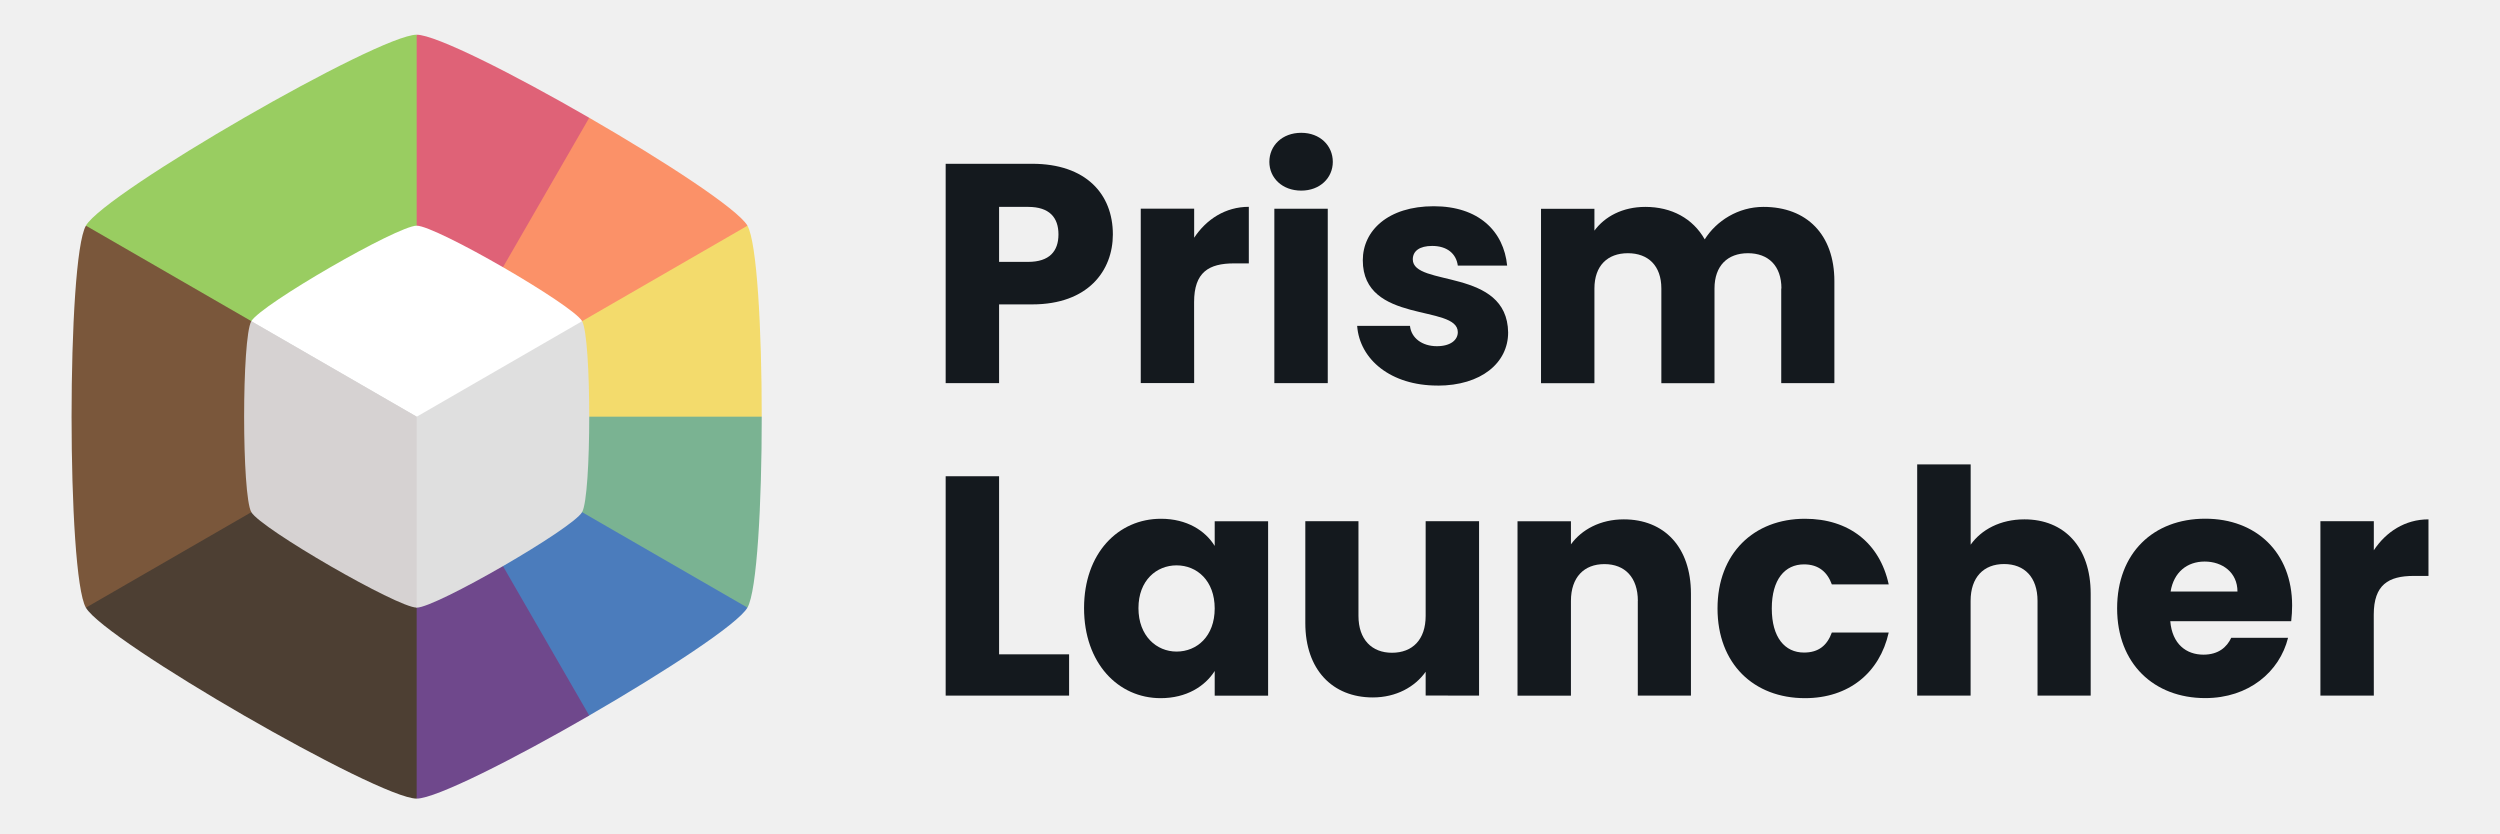
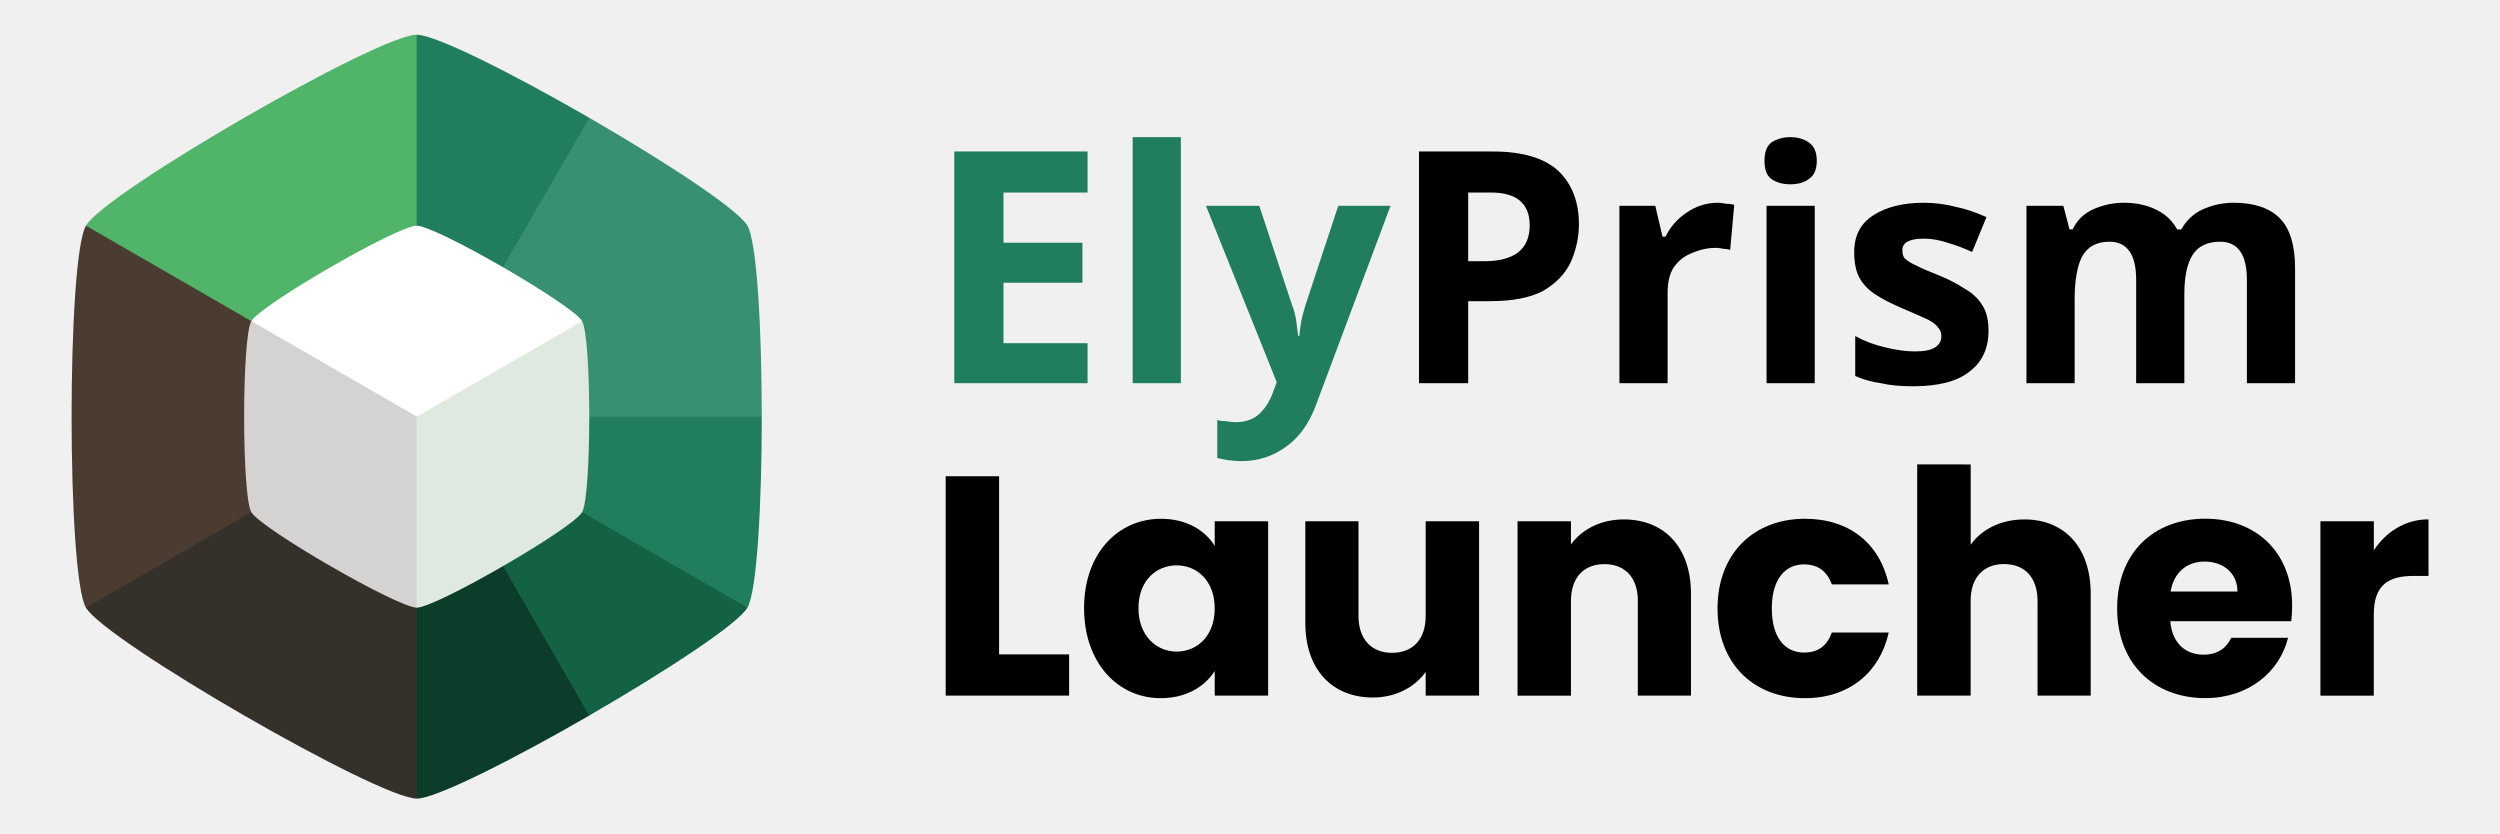
- <svg xmlns="http://www.w3.org/2000/svg" width="144" height="48" version="1.1" viewBox="0 0 38.1 12.7">
-   <g stroke-width=".265">
-     <path d="m6.35 6.35" fill="#99cd61" />
-     <path d="m6.35 0.529-2.521 4.366 2.521 1.455 2.52-1.455 0.11-3.1c-1.151-0.665-2.339-1.266-2.63-1.266z" fill="#df6277" />
-     <path d="m8.98 1.795-2.63 4.555 2.52 1.455 2.521-4.366c-0.146-0.252-1.26-0.98-2.411-1.644z" fill="#fb9168" />
-     <path d="m11.391 3.44-5.041 2.91 2.52 1.455 2.739-1.455c0-1.329-0.073-2.658-0.218-2.91z" fill="#f3db6c" />
-     <path d="m6.35 6.35v2.91h5.041c0.146-0.252 0.218-1.581 0.218-2.91z" fill="#7ab392" />
-     <path d="m6.35 6.35v2.91l2.63 1.644c1.151-0.665 2.266-1.392 2.411-1.644z" fill="#4b7cbc" />
-     <path d="m6.35 6.35-2.521 1.455 2.521 4.366c0.291 0 1.479-0.601 2.63-1.266z" fill="#6f488c" />
-     <path d="m3.829 4.895-2.52 4.366c0.291 0.504 4.459 2.91 5.041 2.91v-5.821z" fill="#4d3f33" />
-     <path d="m1.309 3.44c-0.291 0.504-0.291 5.317 0 5.821l5.041-2.91v-2.91z" fill="#7a573b" />
-     <path d="m6.35 0.529c-0.582-2e-8 -4.75 2.406-5.041 2.91l5.041 2.91z" fill="#99cd61" />
+ <svg xmlns="http://www.w3.org/2000/svg" width="144" height="48" version="1.1" viewBox="0 0 38.1 12.7" id="svg26">
+   <defs id="defs26" />
+   <g stroke-width="0.265" id="g24" transform="matrix(1.000001,0,0,1,2.5207819e-4,9.6656667e-5)">
+     <path d="M 6.35,6.35" fill="#99cd61" id="path4-0" />
+     <path d="M 6.35,0.529 3.829,4.895 6.35,6.35 8.87,4.895 8.98,1.795 C 7.829,1.131 6.641,0.529 6.35,0.529 Z" fill="#df6277" id="path6-2" style="fill:#207e5c;fill-opacity:1" />
+     <path d="M 8.98,1.795 6.35,6.35 8.87,7.805 11.391,3.44 C 11.246,3.188 10.131,2.46 8.98,1.795 Z" fill="#fb9168" id="path8-9" style="fill:#379070;fill-opacity:1" />
+     <path d="M 11.391,3.44 6.35,6.35 8.87,7.805 11.609,6.35 c 0,-1.329 -0.073,-2.658 -0.218,-2.91 z" fill="#f3db6c" id="path10-0" style="fill:#379070;fill-opacity:1" />
+     <path d="m 6.35,6.35 v 2.91 h 5.041 C 11.537,9.008 11.609,7.679 11.609,6.35 Z" fill="#7ab392" id="path12-4" style="fill:#207e5c;fill-opacity:1" />
+     <path d="m 6.35,6.35 v 2.91 l 2.63,1.644 c 1.151,-0.665 2.266,-1.392 2.411,-1.644 z" fill="#4b7cbc" id="path14-8" style="fill:#136244;fill-opacity:1" />
+     <path d="M 6.35,6.35 3.829,7.805 6.35,12.171 c 0.291,0 1.479,-0.601 2.63,-1.266 z" fill="#6f488c" id="path16-2" style="fill:#0c3c2a;fill-opacity:1" />
+     <path d="M 3.829,4.895 1.309,9.26 c 0.291,0.504 4.459,2.91 5.041,2.91 V 6.35 Z" fill="#4d3f33" id="path18-4" style="fill:#36302b;fill-opacity:1" />
+     <path d="m 1.309,3.44 c -0.291,0.504 -0.291,5.317 0,5.821 L 6.35,6.35 V 3.44 Z" fill="#7a573b" id="path20-0" style="fill:#4a3c31;fill-opacity:1" />
+     <path d="m 6.35,0.529 c -0.582,-2e-8 -4.75,2.406 -5.041,2.91 l 5.041,2.91 z" fill="#99cd61" id="path22-8" style="fill:#50b469;fill-opacity:1" />
  </g>
-   <g transform="matrix(.88 0 0 .88 -10.906 -1.2421)">
-     <g transform="translate(13.26 2.2776)">
-       <path transform="matrix(.96975 0 0 .96975 .1921 .1921)" d="m6.35 2.939c-0.341 0-2.783 1.41-2.953 1.705l2.953 5.116 2.954-5.116c-0.171-0.295-2.613-1.705-2.954-1.705z" fill="#fff" stroke-width=".265" />
+   <g transform="matrix(0.8800014,0,0,0.88,-10.90577,-1.242003)" id="g32">
+     <g transform="translate(13.26,2.2776)" id="g28">
+       <path transform="matrix(0.96975,0,0,0.96975,0.1921,0.1921)" d="m 6.35,2.939 c -0.341,0 -2.783,1.41 -2.953,1.705 L 6.35,9.76 9.304,4.644 C 9.133,4.349 6.691,2.939 6.35,2.939 Z" fill="#ffffff" stroke-width="0.265" id="path26-0" />
    </g>
-     <path d="m16.746 6.974 2.864 4.961c0.331 0 2.699-1.367 2.864-1.654 0.165-0.286 0.165-3.021 0-3.307l-2.864 1.654z" fill="#dfdfdf" stroke-width=".265" />
+     <path d="m 16.746,6.974 2.864,4.961 c 0.331,0 2.699,-1.367 2.864,-1.654 0.165,-0.286 0.165,-3.021 0,-3.307 l -2.864,1.654 z" fill="#dfdfdf" stroke-width="0.265" id="path30" style="fill:#dfe9df;fill-opacity:1" />
  </g>
-   <path d="m3.83 4.895c-0.146 0.252-0.146 2.658 0 2.91 0.146 0.252 2.229 1.455 2.52 1.455v-2.91z" fill="#d6d2d2" stroke-width=".265" />
-   <g fill="#14191e" stroke-width=".265" aria-label="Prism Launcher">
-     <path d="m15.669 3.991h-0.443v-0.838h0.443c0.324 0 0.462 0.162 0.462 0.419 0 0.257-0.138 0.419-0.462 0.419zm1.291-0.419c0-0.614-0.41-1.076-1.229-1.076h-1.319v3.343h0.814v-1.2h0.505c0.852 0 1.229-0.514 1.229-1.067z" />
-     <path d="m18.198 4.605c0-0.457 0.224-0.591 0.61-0.591h0.224v-0.862c-0.357 0-0.648 0.191-0.833 0.471v-0.443h-0.814v2.658h0.814z" />
-     <path d="m19.421 3.181v2.658h0.814v-2.658zm0.41-0.276c0.286 0 0.481-0.195 0.481-0.438 0-0.248-0.195-0.443-0.481-0.443-0.291 0-0.486 0.195-0.486 0.443 0 0.243 0.195 0.438 0.486 0.438z" />
-     <path d="m21.908 5.877c0.667 0 1.076-0.348 1.076-0.81-0.014-0.991-1.453-0.691-1.453-1.114 0-0.129 0.105-0.205 0.295-0.205 0.229 0 0.367 0.119 0.391 0.3h0.752c-0.052-0.524-0.433-0.905-1.119-0.905-0.695 0-1.081 0.371-1.081 0.824 0 0.976 1.448 0.667 1.448 1.095 0 0.119-0.11 0.214-0.319 0.214-0.224 0-0.391-0.124-0.41-0.31h-0.805c0.038 0.514 0.514 0.91 1.224 0.91z" />
-     <path d="m27.146 4.396v1.443h0.81v-1.553c0-0.714-0.424-1.133-1.081-1.133-0.386 0-0.719 0.214-0.895 0.495-0.181-0.319-0.505-0.495-0.905-0.495-0.348 0-0.619 0.148-0.776 0.362v-0.333h-0.814v2.658h0.814v-1.443c0-0.348 0.2-0.538 0.51-0.538 0.31 0 0.51 0.191 0.51 0.538v1.443h0.81v-1.443c0-0.348 0.2-0.538 0.51-0.538 0.31 0 0.51 0.191 0.51 0.538z" />
-     <path d="m15.226 7.258h-0.814v3.343h1.881v-0.629h-1.067z" />
-     <path d="m16.521 9.268c0 0.838 0.519 1.372 1.167 1.372 0.395 0 0.676-0.181 0.824-0.414v0.376h0.814v-2.658h-0.814v0.376c-0.143-0.233-0.424-0.414-0.819-0.414-0.652 0-1.172 0.524-1.172 1.362zm1.991 0.005c0 0.424-0.271 0.657-0.581 0.657-0.305 0-0.581-0.238-0.581-0.662s0.276-0.652 0.581-0.652c0.31 0 0.581 0.233 0.581 0.657z" />
-     <path d="m22.541 10.601v-2.658h-0.814v1.443c0 0.362-0.2 0.562-0.514 0.562-0.305 0-0.51-0.2-0.51-0.562v-1.443h-0.81v1.553c0 0.71 0.414 1.133 1.029 1.133 0.357 0 0.643-0.162 0.805-0.391v0.362z" />
-     <path d="m24.96 9.158v1.443h0.81v-1.553c0-0.714-0.41-1.133-1.024-1.133-0.357 0-0.643 0.157-0.805 0.381v-0.352h-0.814v2.658h0.814v-1.443c0-0.362 0.2-0.562 0.51-0.562 0.31 0 0.51 0.2 0.51 0.562z" />
-     <path d="m26.175 9.273c0 0.843 0.552 1.367 1.333 1.367 0.667 0 1.138-0.386 1.276-1h-0.867c-0.071 0.195-0.2 0.305-0.424 0.305-0.291 0-0.491-0.229-0.491-0.672s0.2-0.672 0.491-0.672c0.224 0 0.357 0.119 0.424 0.305h0.867c-0.138-0.633-0.61-1-1.276-1-0.781 0-1.333 0.529-1.333 1.367z" />
-     <path d="m29.218 7.077v3.524h0.814v-1.443c0-0.362 0.2-0.562 0.51-0.562 0.31 0 0.51 0.2 0.51 0.562v1.443h0.81v-1.553c0-0.714-0.405-1.133-1.01-1.133-0.367 0-0.657 0.157-0.819 0.386v-1.224z" />
-     <path d="m33.599 8.558c0.271 0 0.5 0.167 0.5 0.457h-1.019c0.048-0.295 0.252-0.457 0.519-0.457zm1.272 1.162h-0.867c-0.067 0.143-0.195 0.257-0.424 0.257-0.262 0-0.476-0.162-0.505-0.51h1.843c0.009-0.081 0.014-0.162 0.014-0.238 0-0.81-0.548-1.324-1.324-1.324-0.791 0-1.343 0.524-1.343 1.367 0 0.843 0.562 1.367 1.343 1.367 0.662 0 1.133-0.4 1.262-0.919z" />
-     <path d="m36.176 9.368c0-0.457 0.224-0.591 0.61-0.591h0.224v-0.862c-0.357 0-0.648 0.191-0.833 0.471v-0.443h-0.814v2.658h0.814z" />
+   <path d="m 3.83,4.895 c -0.146,0.252 -0.146,2.658 0,2.91 0.146,0.252 2.229,1.455 2.52,1.455 v -2.91 z" fill="#d6d2d2" stroke-width="0.265" id="path34" style="fill:#d5d2d2;fill-opacity:1" />
+   <g fill="#14191e" stroke-width="0.265" aria-label="Prism Launcher" id="g62" style="fill:#ffffff;fill-opacity:1" transform="matrix(1.000001,0,0,1,2.5207819e-4,9.6656667e-5)">
+     <path d="m 15.226,7.258 h -0.814 v 3.343 h 1.881 V 9.973 h -1.067 z" id="path46" style="fill:#000000;fill-opacity:1" />
+     <path d="m 16.521,9.268 c 0,0.838 0.519,1.372 1.167,1.372 0.395,0 0.676,-0.181 0.824,-0.414 V 10.601 H 19.326 V 7.944 H 18.512 V 8.32 C 18.369,8.087 18.088,7.906 17.693,7.906 c -0.652,0 -1.172,0.524 -1.172,1.362 z m 1.991,0.005 c 0,0.424 -0.271,0.657 -0.581,0.657 -0.305,0 -0.581,-0.238 -0.581,-0.662 0,-0.424 0.276,-0.652 0.581,-0.652 0.31,0 0.581,0.233 0.581,0.657 z" id="path48" style="fill:#000000;fill-opacity:1" />
+     <path d="M 22.541,10.601 V 7.944 h -0.814 v 1.443 c 0,0.362 -0.2,0.562 -0.514,0.562 -0.305,0 -0.51,-0.2 -0.51,-0.562 v -1.443 h -0.81 v 1.553 c 0,0.71 0.414,1.133 1.029,1.133 0.357,0 0.643,-0.162 0.805,-0.391 v 0.362 z" id="path50" style="fill:#000000;fill-opacity:1" />
+     <path d="m 24.96,9.158 v 1.443 h 0.81 V 9.049 c 0,-0.714 -0.41,-1.133 -1.024,-1.133 -0.357,0 -0.643,0.157 -0.805,0.381 V 7.944 h -0.814 v 2.658 h 0.814 v -1.443 c 0,-0.362 0.2,-0.562 0.51,-0.562 0.31,0 0.51,0.2 0.51,0.562 z" id="path52" style="fill:#000000;fill-opacity:1" />
+     <path d="m 26.175,9.273 c 0,0.843 0.552,1.367 1.333,1.367 0.667,0 1.138,-0.386 1.276,-1 h -0.867 c -0.071,0.195 -0.2,0.305 -0.424,0.305 -0.291,0 -0.491,-0.229 -0.491,-0.672 0,-0.443 0.2,-0.672 0.491,-0.672 0.224,0 0.357,0.119 0.424,0.305 h 0.867 c -0.138,-0.633 -0.61,-1 -1.276,-1 -0.781,0 -1.333,0.529 -1.333,1.367 z" id="path54" style="fill:#000000;fill-opacity:1" />
+     <path d="m 29.218,7.077 v 3.524 h 0.814 v -1.443 c 0,-0.362 0.2,-0.562 0.51,-0.562 0.31,0 0.51,0.2 0.51,0.562 v 1.443 h 0.81 V 9.049 c 0,-0.714 -0.405,-1.133 -1.01,-1.133 -0.367,0 -0.657,0.157 -0.819,0.386 v -1.224 z" id="path56" style="fill:#000000;fill-opacity:1" />
+     <path d="m 33.599,8.558 c 0.271,0 0.5,0.167 0.5,0.457 h -1.019 c 0.048,-0.295 0.252,-0.457 0.519,-0.457 z m 1.272,1.162 h -0.867 c -0.067,0.143 -0.195,0.257 -0.424,0.257 -0.262,0 -0.476,-0.162 -0.505,-0.51 h 1.843 c 0.009,-0.081 0.014,-0.162 0.014,-0.238 0,-0.81 -0.548,-1.324 -1.324,-1.324 -0.791,0 -1.343,0.524 -1.343,1.367 0,0.843 0.562,1.367 1.343,1.367 0.662,0 1.133,-0.4 1.262,-0.919 z" id="path58" style="fill:#000000;fill-opacity:1" />
+     <path d="m 36.176,9.368 c 0,-0.457 0.224,-0.591 0.61,-0.591 h 0.224 V 7.915 c -0.357,0 -0.648,0.191 -0.833,0.471 V 7.944 h -0.814 v 2.658 H 36.176 Z" id="path60" style="fill:#000000;fill-opacity:1" />
+     <text xml:space="preserve" style="font-style:normal;font-variant:normal;font-weight:bold;font-stretch:normal;font-size:4.939px;font-family:Poppins;-inkscape-font-specification:'Poppins, Bold';font-variant-ligatures:normal;font-variant-caps:normal;font-variant-numeric:normal;font-variant-east-asian:normal;fill:#207e5c;fill-opacity:1;stroke-width:0.07" x="14.106" y="5.839" id="text1">
+       <tspan id="tspan1" style="font-style:normal;font-variant:normal;font-weight:bold;font-stretch:normal;font-size:4.939px;font-family:Poppins;-inkscape-font-specification:'Poppins, Bold';font-variant-ligatures:normal;font-variant-caps:normal;font-variant-numeric:normal;font-variant-east-asian:normal;fill:#207e5c;fill-opacity:1;stroke-width:0.07" x="14.106" y="5.839">Ely<tspan style="fill:#000000" id="tspan2">Prism</tspan>
+       </tspan>
+     </text>
  </g>
</svg>
